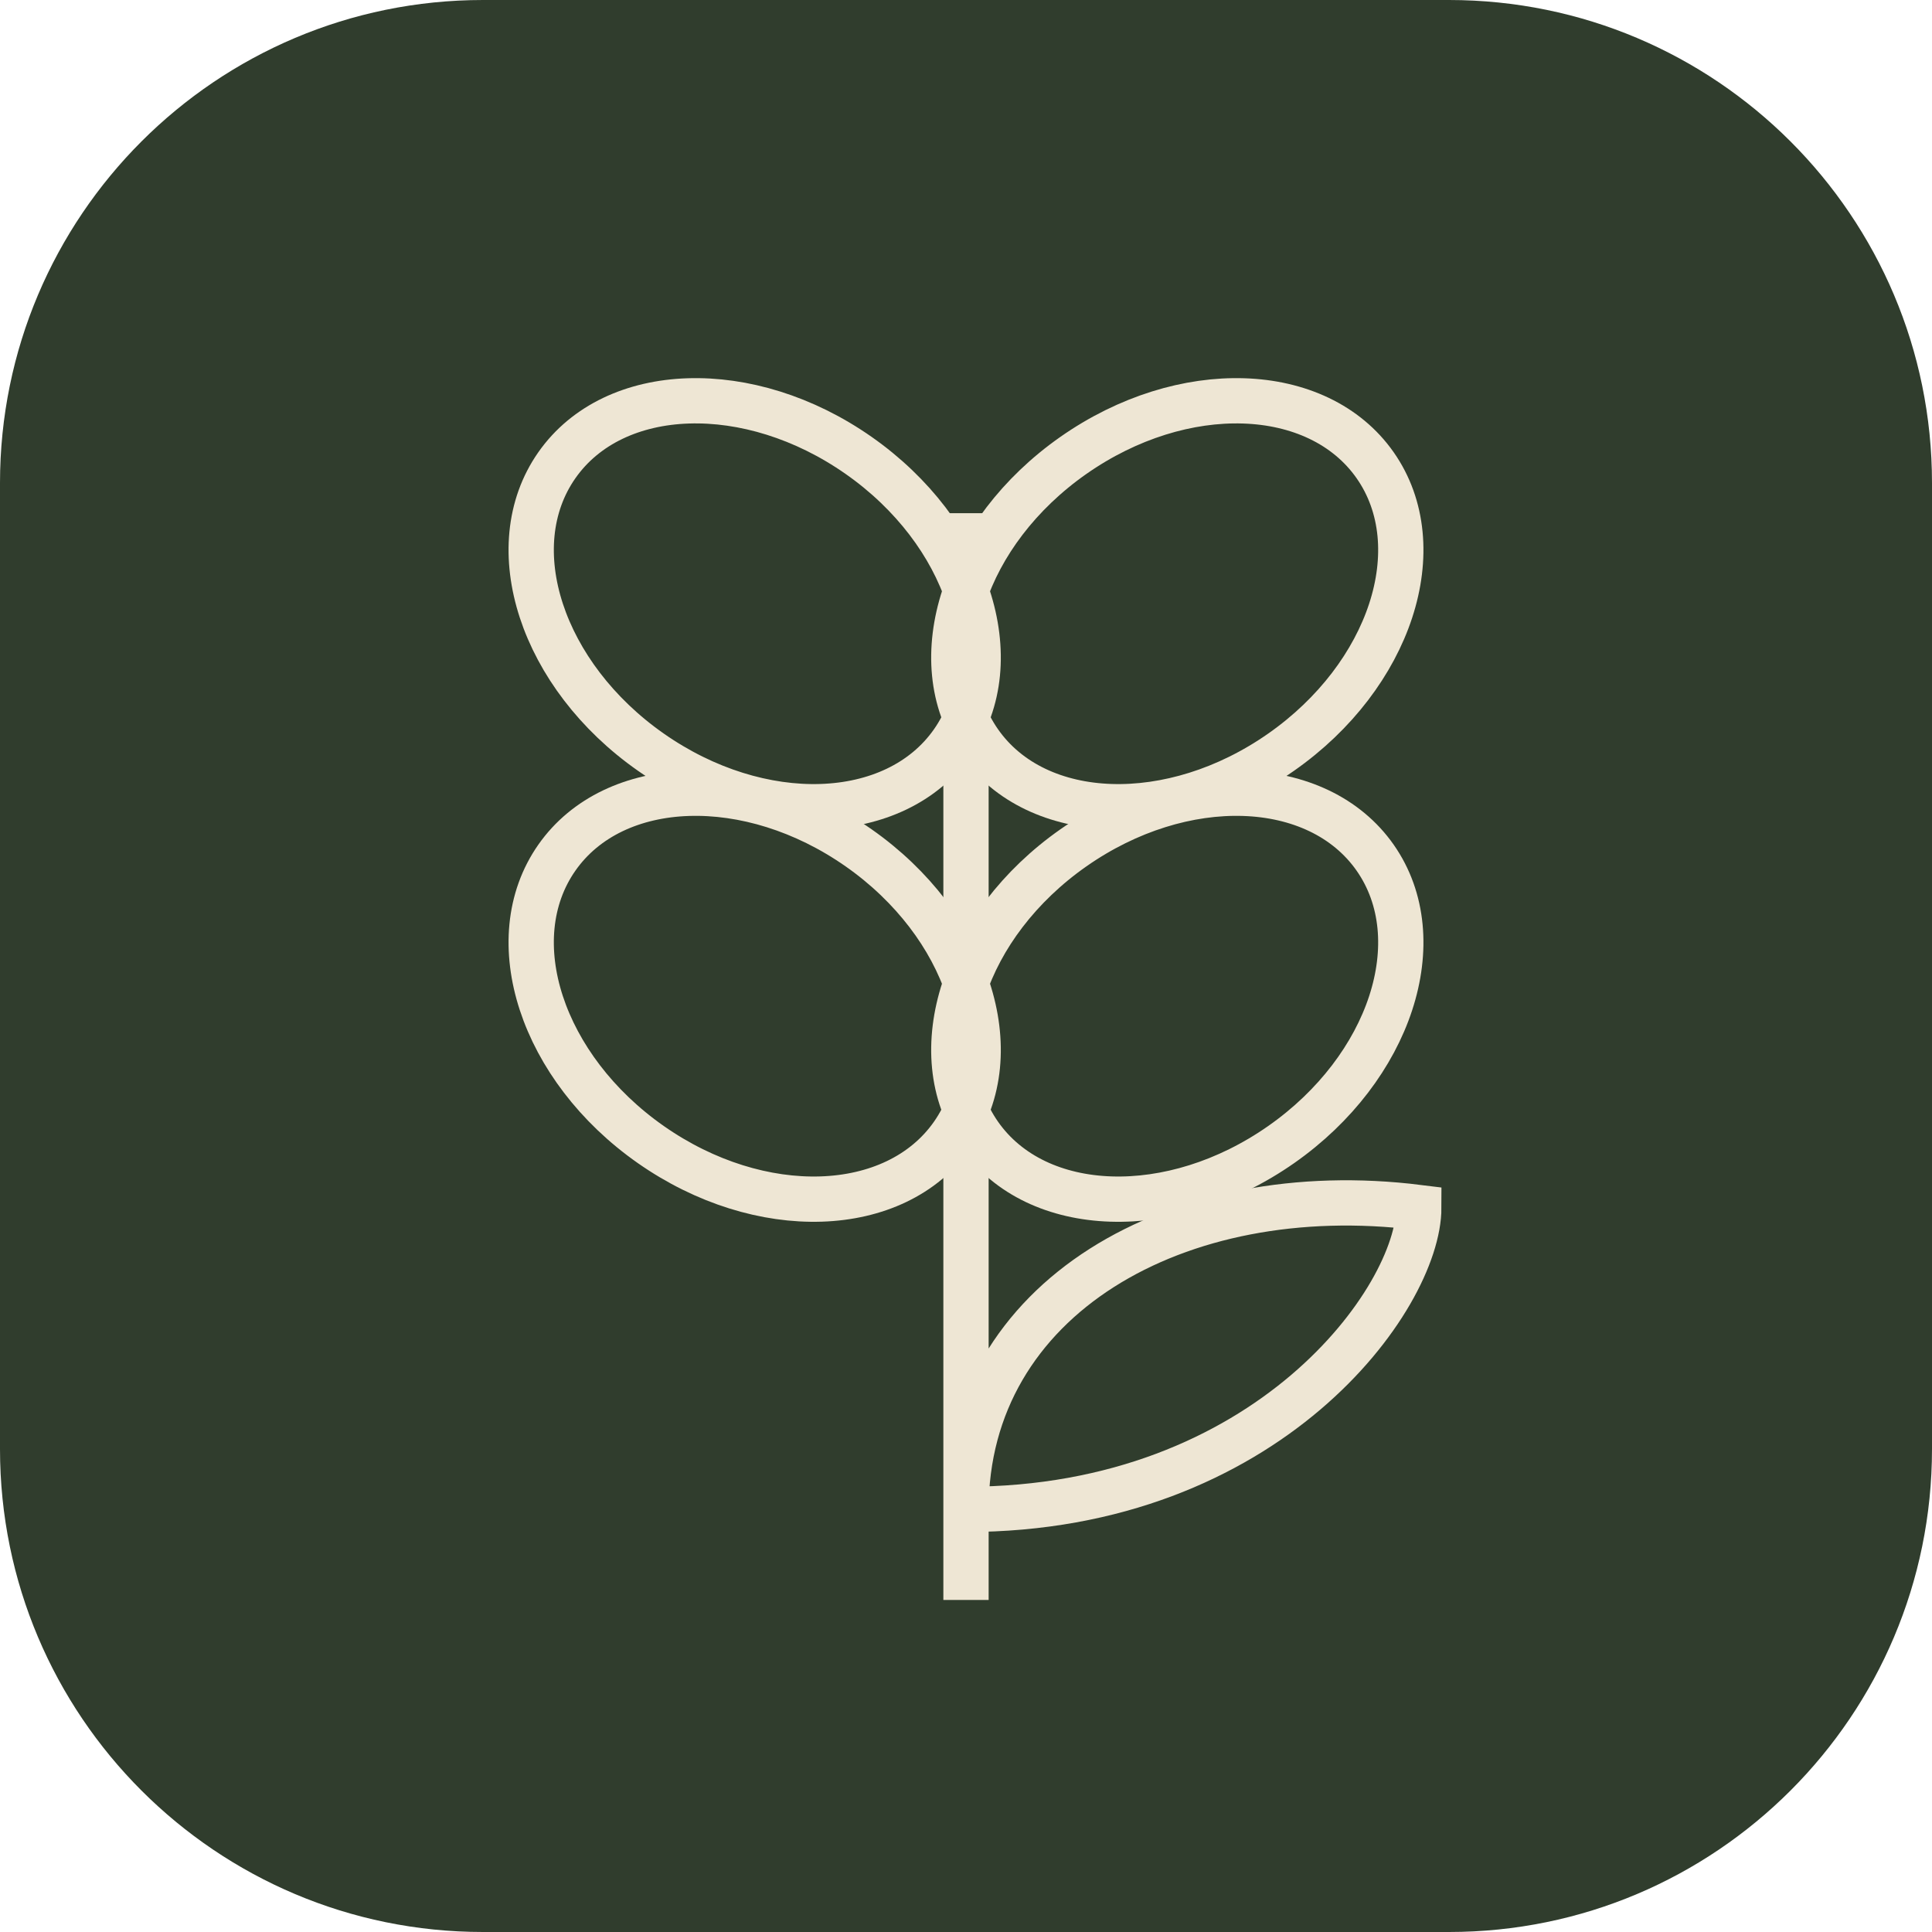
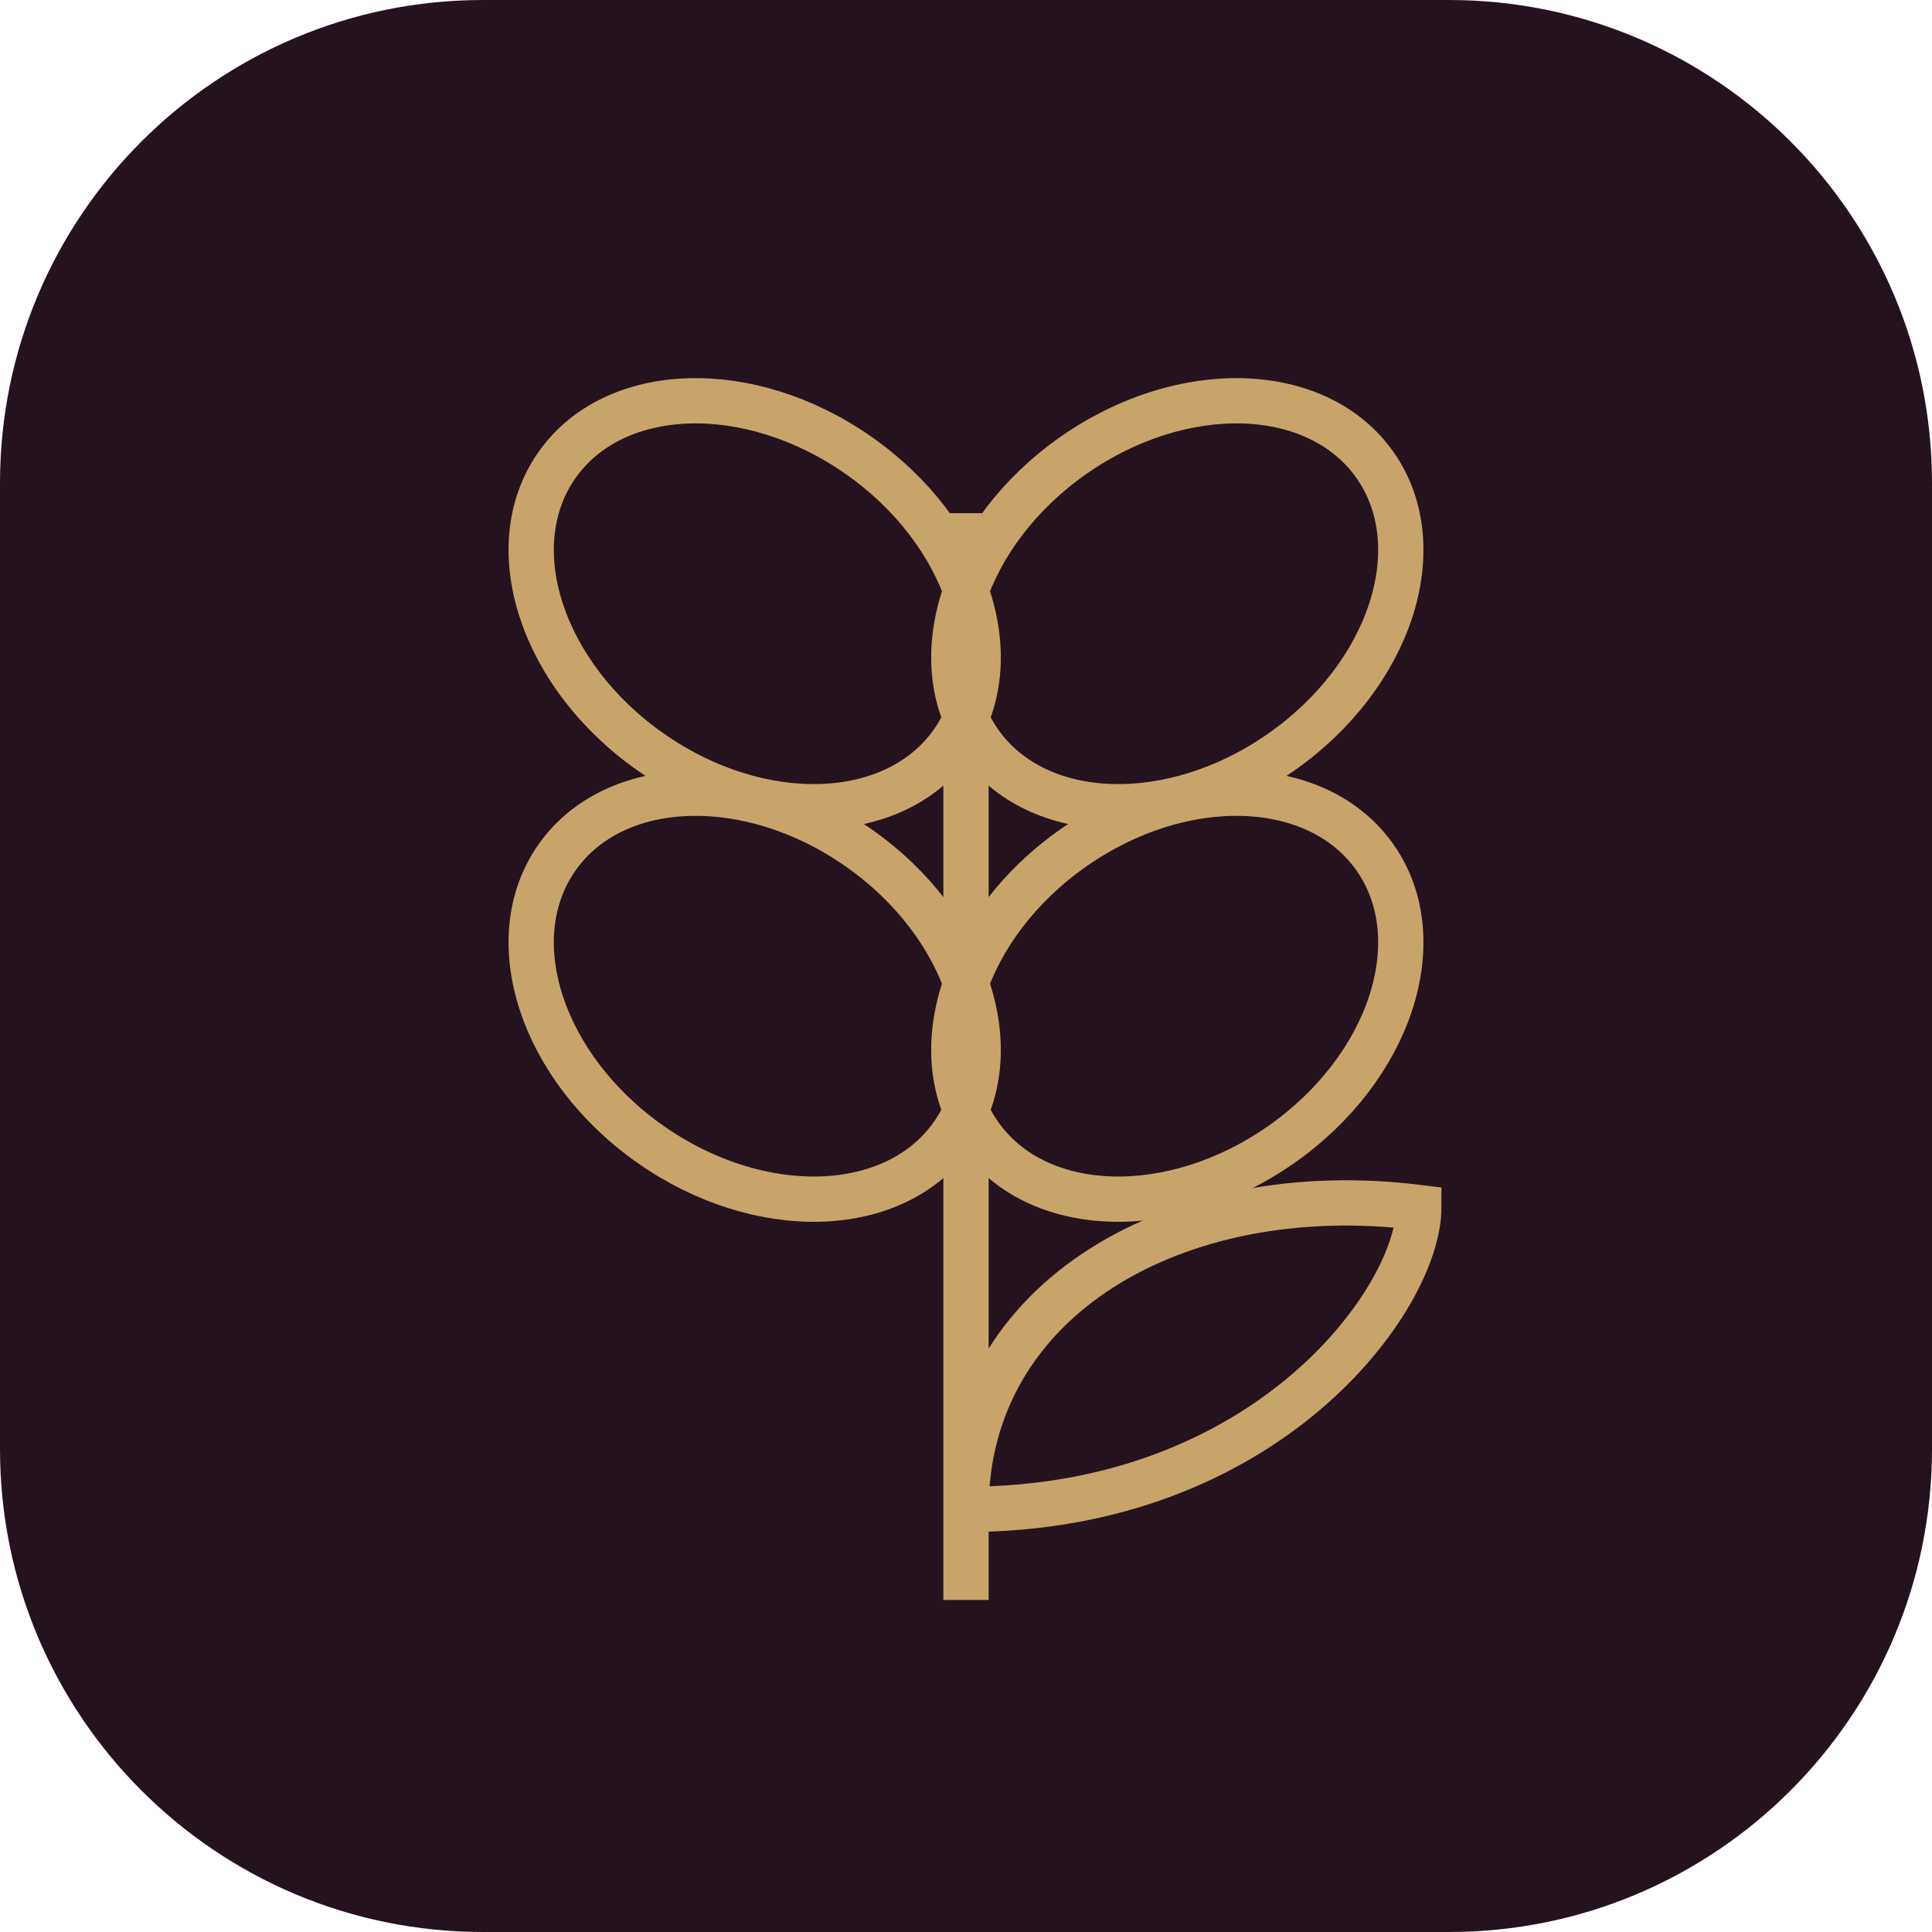
<svg xmlns="http://www.w3.org/2000/svg" viewBox="0 0 64 64">
-   <rect width="64" height="64" rx="16" fill="#303d2d" />
-   <g fill="none" stroke="#eee6d4" stroke-width="1.5">
+   <rect width="64" height="64" rx="16" fill="#24131f" />
+   <g fill="none" stroke="#c8a46a" stroke-width="1.5">
    <ellipse cx="25" cy="20" rx="8" ry="6" transform="rotate(35 25 20)" />
    <ellipse cx="39" cy="20" rx="8" ry="6" transform="rotate(-35 39 20)" />
    <ellipse cx="25" cy="33" rx="8" ry="6" transform="rotate(35 25 33)" />
    <ellipse cx="39" cy="33" rx="8" ry="6" transform="rotate(-35 39 33)" />
    <path d="M32 17v36m0-3c10 0 15-7 15-10-8-1-15 3-15 10Z" />
  </g>
</svg>
